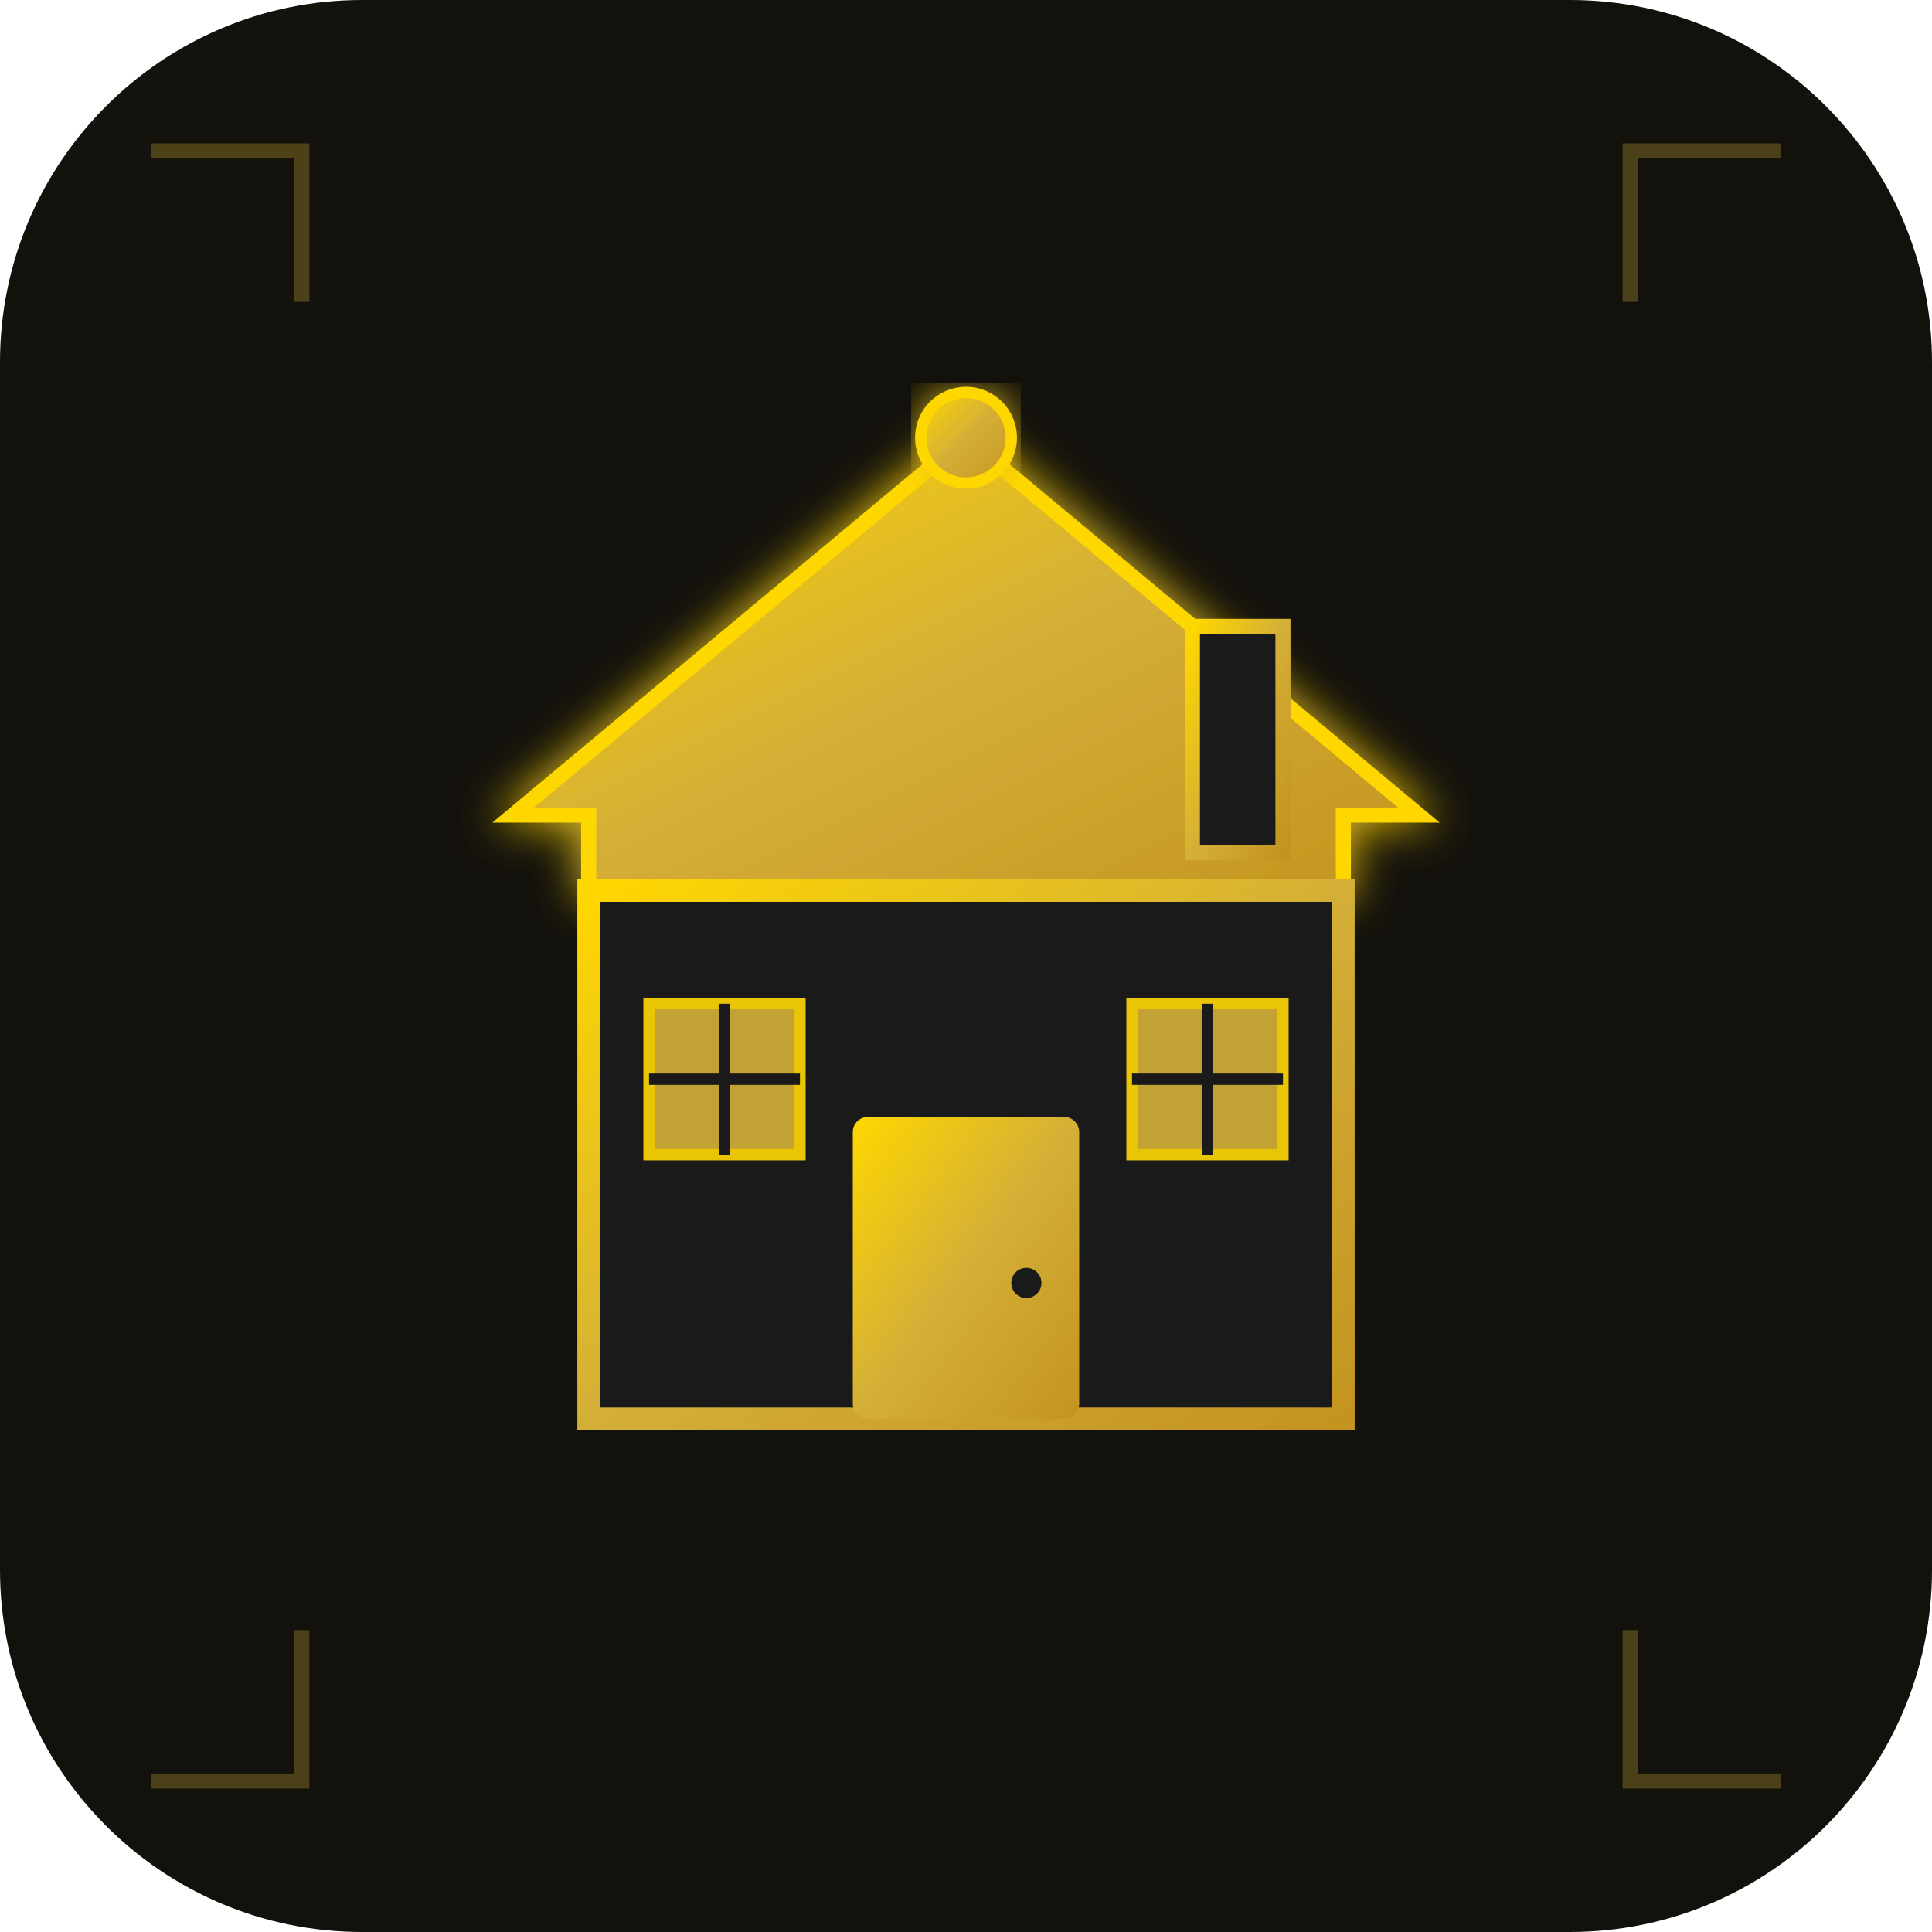
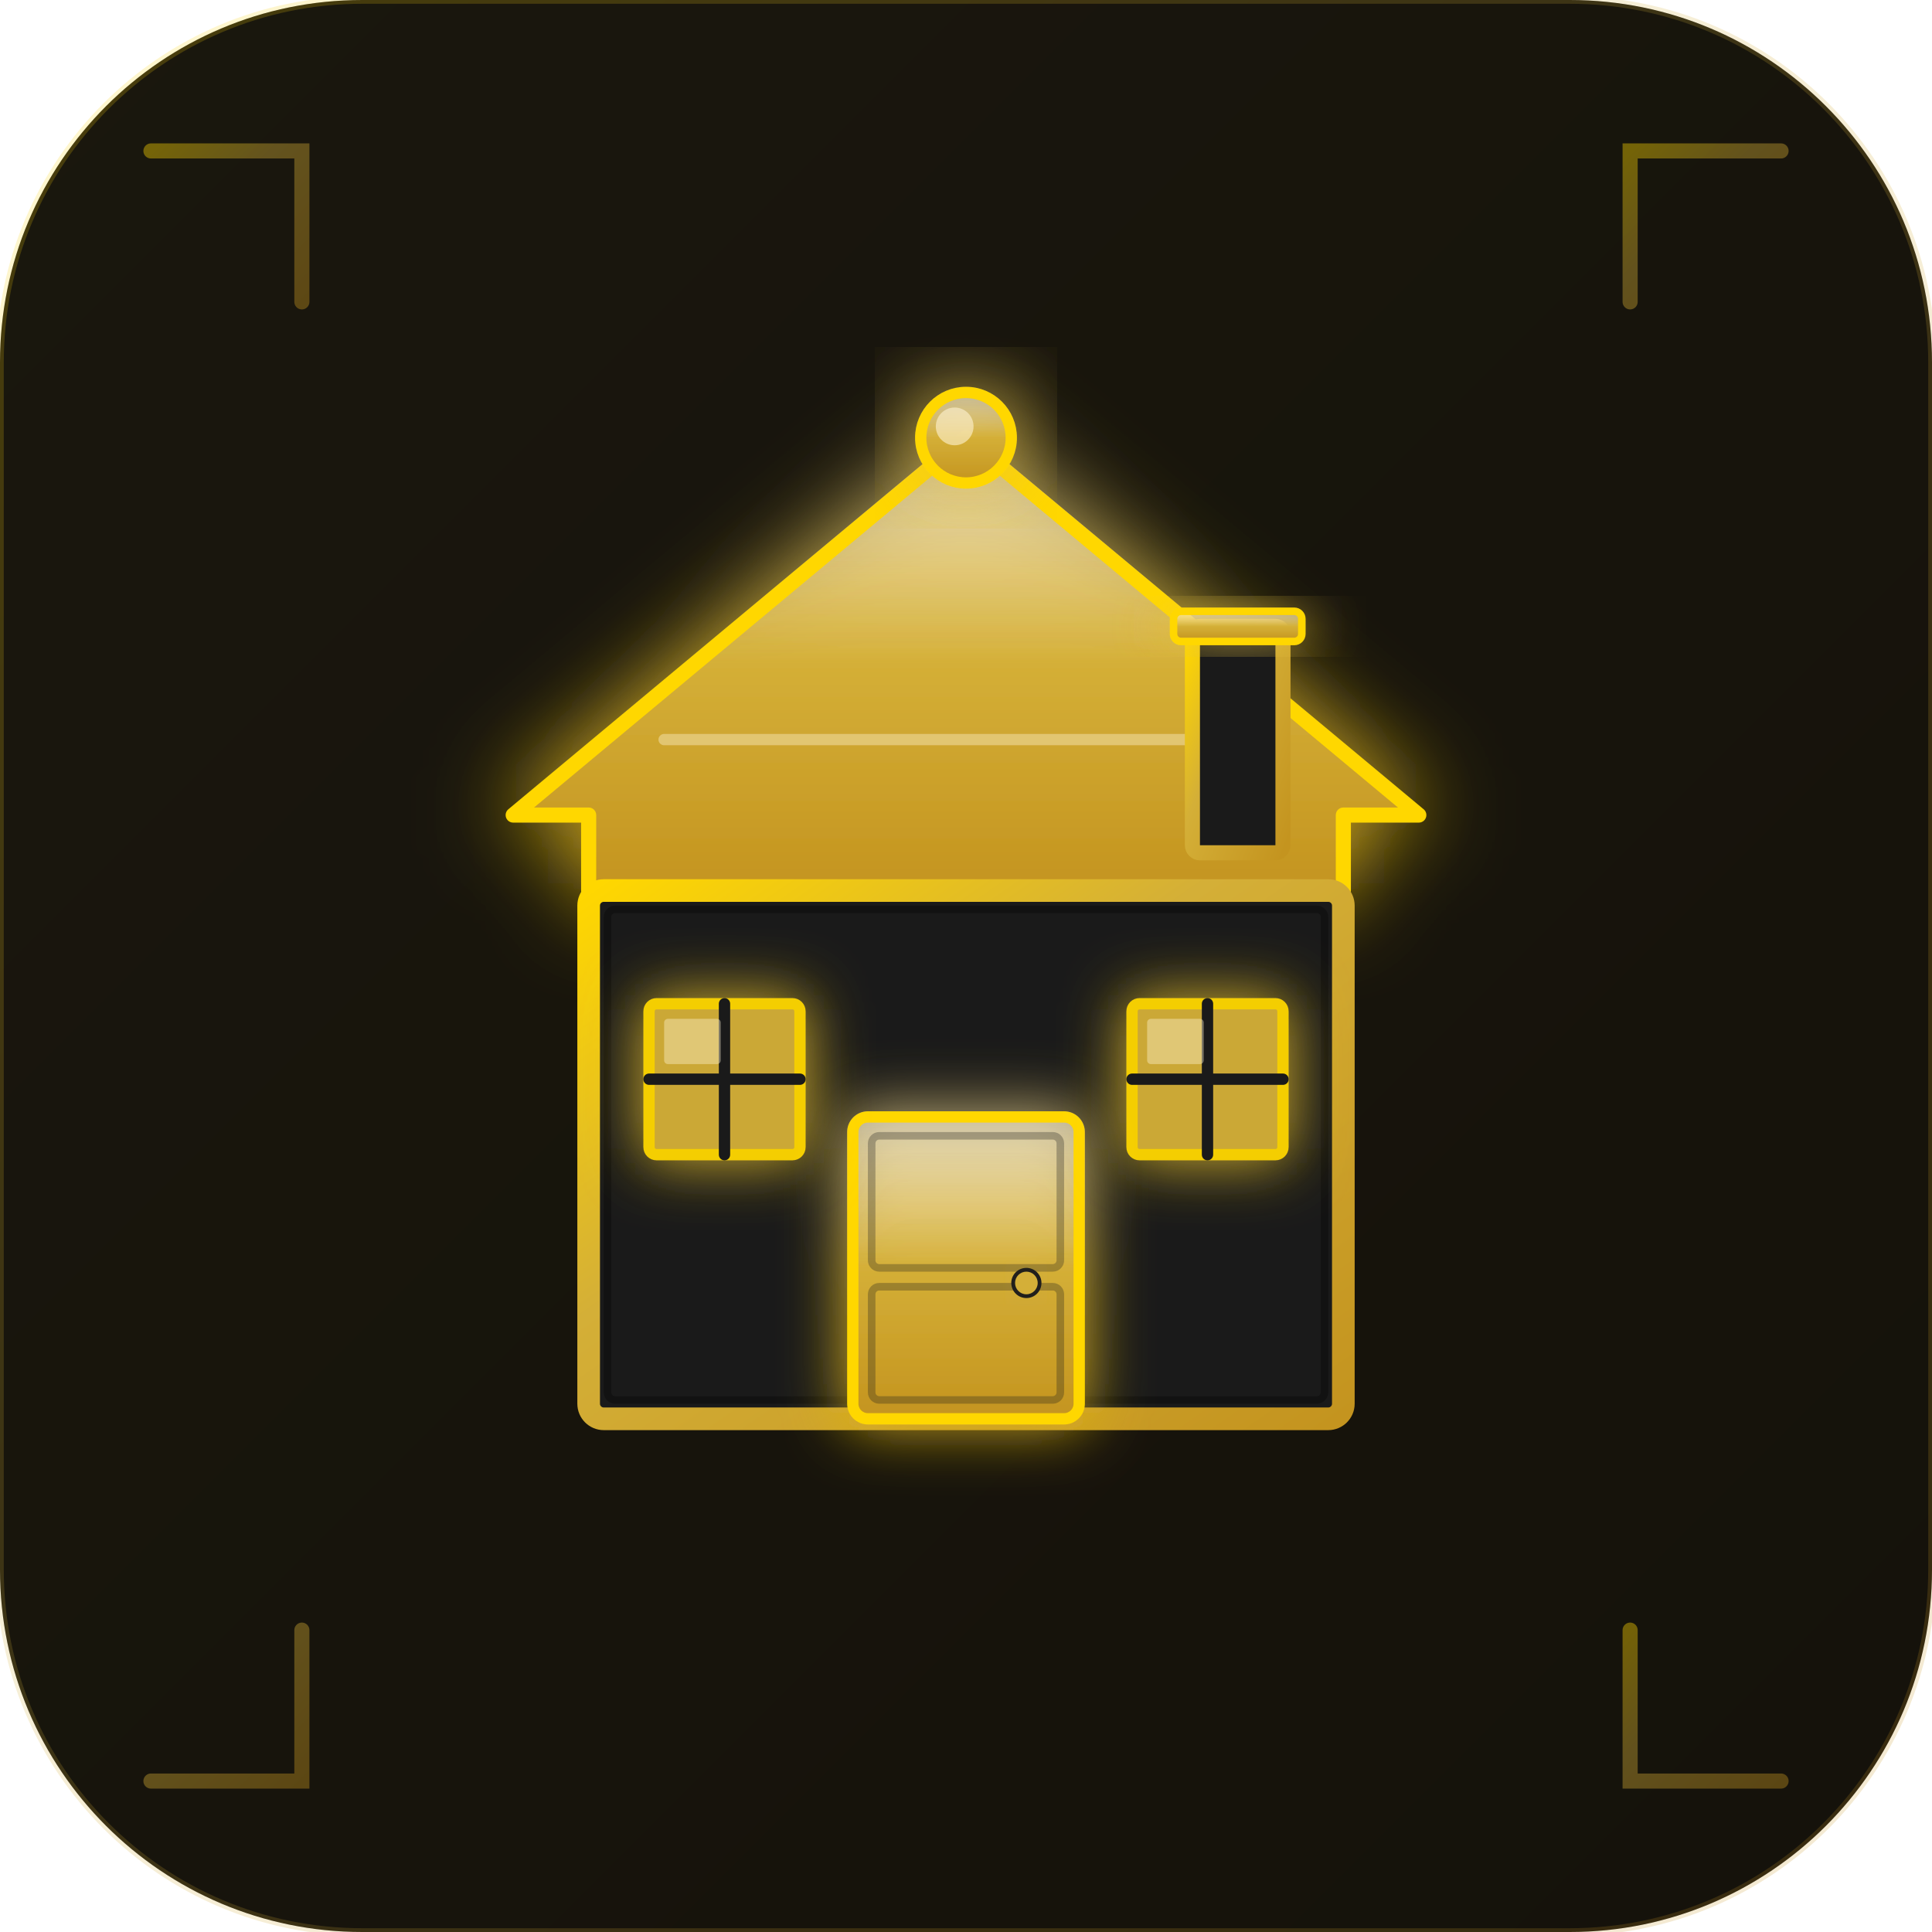
- <svg xmlns="http://www.w3.org/2000/svg" viewBox="0 0 256 256" fill="none">
-   <rect width="256" height="256" fill="#0a0a0a" rx="48" />
-   <rect width="256" height="256" fill="url(#gradient)" rx="48" opacity="0.3" />
+ <svg xmlns="http://www.w3.org/2000/svg" viewBox="0 0 512 512" fill="none">
+   <rect width="512" height="512" fill="#0a0a0a" rx="96" />
+   <rect width="512" height="512" fill="url(#bgGradient)" rx="96" opacity="0.4" />
  <defs>
-     <linearGradient id="gradient" x1="0%" y1="0%" x2="100%" y2="100%">
-       <stop offset="0%" style="stop-color:#d4af37;stop-opacity:0.15" />
+     <linearGradient id="bgGradient" x1="0%" y1="0%" x2="100%" y2="100%">
+       <stop offset="0%" style="stop-color:#d4af37;stop-opacity:0.2" />
      <stop offset="100%" style="stop-color:#c4941f;stop-opacity:0.15" />
    </linearGradient>
    <linearGradient id="goldGradient" x1="0%" y1="0%" x2="100%" y2="100%">
      <stop offset="0%" style="stop-color:#ffd700;stop-opacity:1" />
+       <stop offset="40%" style="stop-color:#d4af37;stop-opacity:1" />
+       <stop offset="100%" style="stop-color:#c4941f;stop-opacity:1" />
+     </linearGradient>
+     <linearGradient id="goldShine" x1="0%" y1="0%" x2="0%" y2="100%">
+       <stop offset="0%" style="stop-color:#fff4d4;stop-opacity:0.6" />
      <stop offset="50%" style="stop-color:#d4af37;stop-opacity:1" />
      <stop offset="100%" style="stop-color:#c4941f;stop-opacity:1" />
    </linearGradient>
-     <filter id="glow">
-       <feGaussianBlur stdDeviation="3" result="coloredBlur" />
+     <filter id="glow" x="-50%" y="-50%" width="200%" height="200%">
+       <feGaussianBlur stdDeviation="8" result="coloredBlur" />
+       <feMerge>
+         <feMergeNode in="coloredBlur" />
+         <feMergeNode in="SourceGraphic" />
+       </feMerge>
+     </filter>
+     <filter id="strongGlow" x="-50%" y="-50%" width="200%" height="200%">
+       <feGaussianBlur stdDeviation="12" result="coloredBlur" />
      <feMerge>
        <feMergeNode in="coloredBlur" />
        <feMergeNode in="SourceGraphic" />
      </feMerge>
    </filter>
  </defs>
-   <g transform="translate(128, 128)">
-     <path d="M -60 -20 L 0 -70 L 60 -20 L 50 -20 L 50 -10 L -50 -10 L -50 -20 Z" fill="url(#goldGradient)" stroke="#ffd700" stroke-width="2" filter="url(#glow)" />
-     <rect x="-50" y="-10" width="100" height="70" fill="#1a1a1a" stroke="url(#goldGradient)" stroke-width="3" />
-     <rect x="-15" y="20" width="30" height="40" fill="url(#goldGradient)" rx="2" />
-     <rect x="-42" y="5" width="20" height="20" fill="#d4af37" stroke="#ffd700" stroke-width="1.5" opacity="0.9" />
-     <rect x="22" y="5" width="20" height="20" fill="#d4af37" stroke="#ffd700" stroke-width="1.5" opacity="0.9" />
-     <line x1="-32" y1="5" x2="-32" y2="25" stroke="#1a1a1a" stroke-width="1.5" />
-     <line x1="-42" y1="15" x2="-22" y2="15" stroke="#1a1a1a" stroke-width="1.5" />
-     <line x1="32" y1="5" x2="32" y2="25" stroke="#1a1a1a" stroke-width="1.5" />
-     <line x1="22" y1="15" x2="42" y2="15" stroke="#1a1a1a" stroke-width="1.5" />
-     <circle cx="8" cy="42" r="2" fill="#1a1a1a" />
-     <rect x="30" y="-45" width="12" height="30" fill="#1a1a1a" stroke="url(#goldGradient)" stroke-width="2" />
-     <circle cx="0" cy="-70" r="6" fill="url(#goldGradient)" stroke="#ffd700" stroke-width="1.5" filter="url(#glow)" />
+   <g transform="translate(256, 256)">
+     <path d="M -120 -40 L 0 -140 L 120 -40 L 100 -40 L 100 -20 L -100 -20 L -100 -40 Z" fill="url(#goldShine)" stroke="#ffd700" stroke-width="4" stroke-linejoin="round" filter="url(#strongGlow)" />
+     <line x1="-80" y1="-60" x2="80" y2="-60" stroke="#fff4d4" stroke-width="3" opacity="0.4" stroke-linecap="round" />
+     <rect x="-100" y="-20" width="200" height="140" fill="#1a1a1a" stroke="url(#goldGradient)" stroke-width="6" rx="4" />
+     <rect x="-95" y="-15" width="190" height="130" fill="none" stroke="#0a0a0a" stroke-width="2" rx="2" opacity="0.5" />
+     <rect x="-30" y="40" width="60" height="80" fill="url(#goldShine)" stroke="#ffd700" stroke-width="3" rx="4" filter="url(#glow)" />
+     <rect x="-25" y="45" width="50" height="35" fill="none" stroke="#1a1a1a" stroke-width="2" rx="2" opacity="0.3" />
+     <rect x="-25" y="85" width="50" height="30" fill="none" stroke="#1a1a1a" stroke-width="2" rx="2" opacity="0.3" />
+     <rect x="-84" y="10" width="40" height="40" fill="#d4af37" stroke="#ffd700" stroke-width="3" rx="2" filter="url(#glow)" opacity="0.95" />
+     <rect x="44" y="10" width="40" height="40" fill="#d4af37" stroke="#ffd700" stroke-width="3" rx="2" filter="url(#glow)" opacity="0.95" />
+     <line x1="-64" y1="10" x2="-64" y2="50" stroke="#1a1a1a" stroke-width="3" stroke-linecap="round" />
+     <line x1="-84" y1="30" x2="-44" y2="30" stroke="#1a1a1a" stroke-width="3" stroke-linecap="round" />
+     <line x1="64" y1="10" x2="64" y2="50" stroke="#1a1a1a" stroke-width="3" stroke-linecap="round" />
+     <line x1="44" y1="30" x2="84" y2="30" stroke="#1a1a1a" stroke-width="3" stroke-linecap="round" />
+     <rect x="-80" y="14" width="15" height="12" fill="#fff4d4" opacity="0.4" rx="1" />
+     <rect x="48" y="14" width="15" height="12" fill="#fff4d4" opacity="0.4" rx="1" />
+     <circle cx="16" cy="84" r="4" fill="#1a1a1a" />
+     <circle cx="16" cy="84" r="3" fill="#d4af37" filter="url(#glow)" />
+     <rect x="60" y="-90" width="24" height="60" fill="#1a1a1a" stroke="url(#goldGradient)" stroke-width="4" rx="2" />
+     <rect x="55" y="-94" width="34" height="8" fill="url(#goldShine)" stroke="#ffd700" stroke-width="2" rx="2" filter="url(#glow)" />
+     <circle cx="0" cy="-140" r="12" fill="url(#goldShine)" stroke="#ffd700" stroke-width="3" filter="url(#strongGlow)" />
+     <circle cx="-3" cy="-143" r="5" fill="#fff4d4" opacity="0.6" />
  </g>
-   <path d="M 20 20 L 40 20 L 40 40" stroke="#d4af37" stroke-width="2" fill="none" opacity="0.3" />
-   <path d="M 236 20 L 216 20 L 216 40" stroke="#d4af37" stroke-width="2" fill="none" opacity="0.3" />
-   <path d="M 20 236 L 40 236 L 40 216" stroke="#d4af37" stroke-width="2" fill="none" opacity="0.3" />
-   <path d="M 236 236 L 216 236 L 216 216" stroke="#d4af37" stroke-width="2" fill="none" opacity="0.3" />
+   <path d="M 40 40 L 80 40 L 80 80" stroke="url(#goldGradient)" stroke-width="4" stroke-linecap="round" fill="none" opacity="0.4" />
+   <path d="M 472 40 L 432 40 L 432 80" stroke="url(#goldGradient)" stroke-width="4" stroke-linecap="round" fill="none" opacity="0.4" />
+   <path d="M 40 472 L 80 472 L 80 432" stroke="url(#goldGradient)" stroke-width="4" stroke-linecap="round" fill="none" opacity="0.4" />
+   <path d="M 472 472 L 432 472 L 432 432" stroke="url(#goldGradient)" stroke-width="4" stroke-linecap="round" fill="none" opacity="0.4" />
+   <rect width="512" height="512" fill="none" stroke="url(#goldGradient)" stroke-width="2" rx="96" opacity="0.2" />
</svg>
